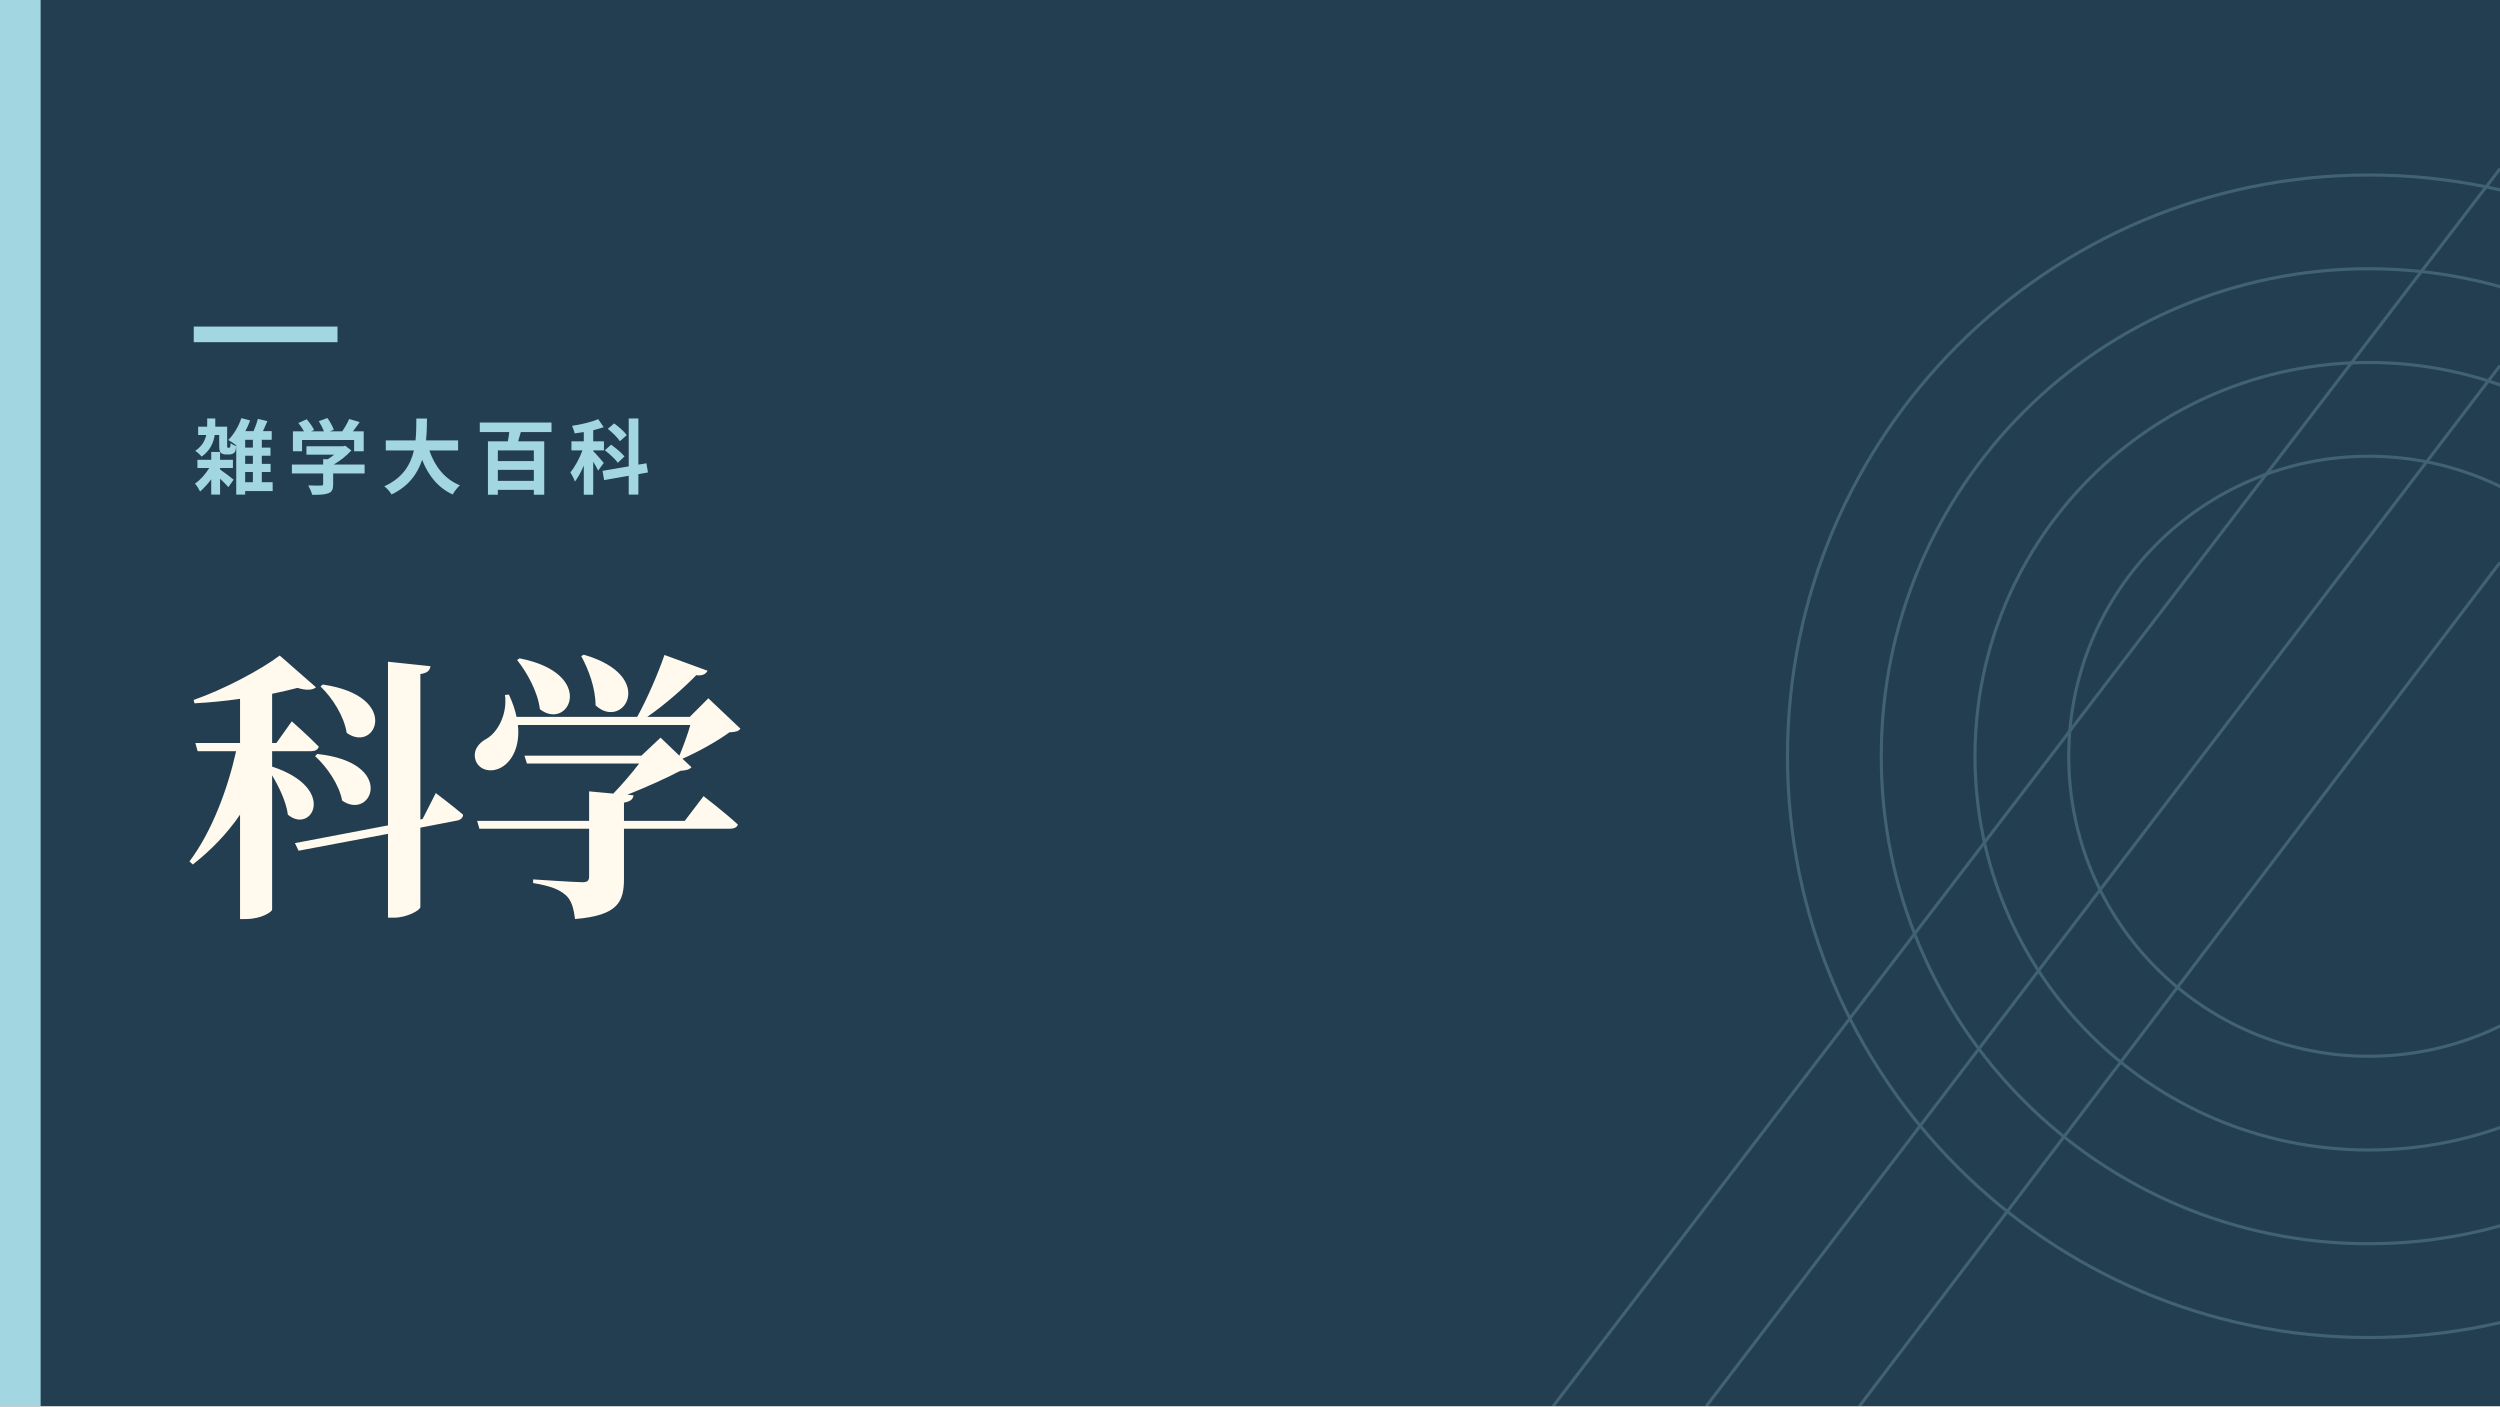
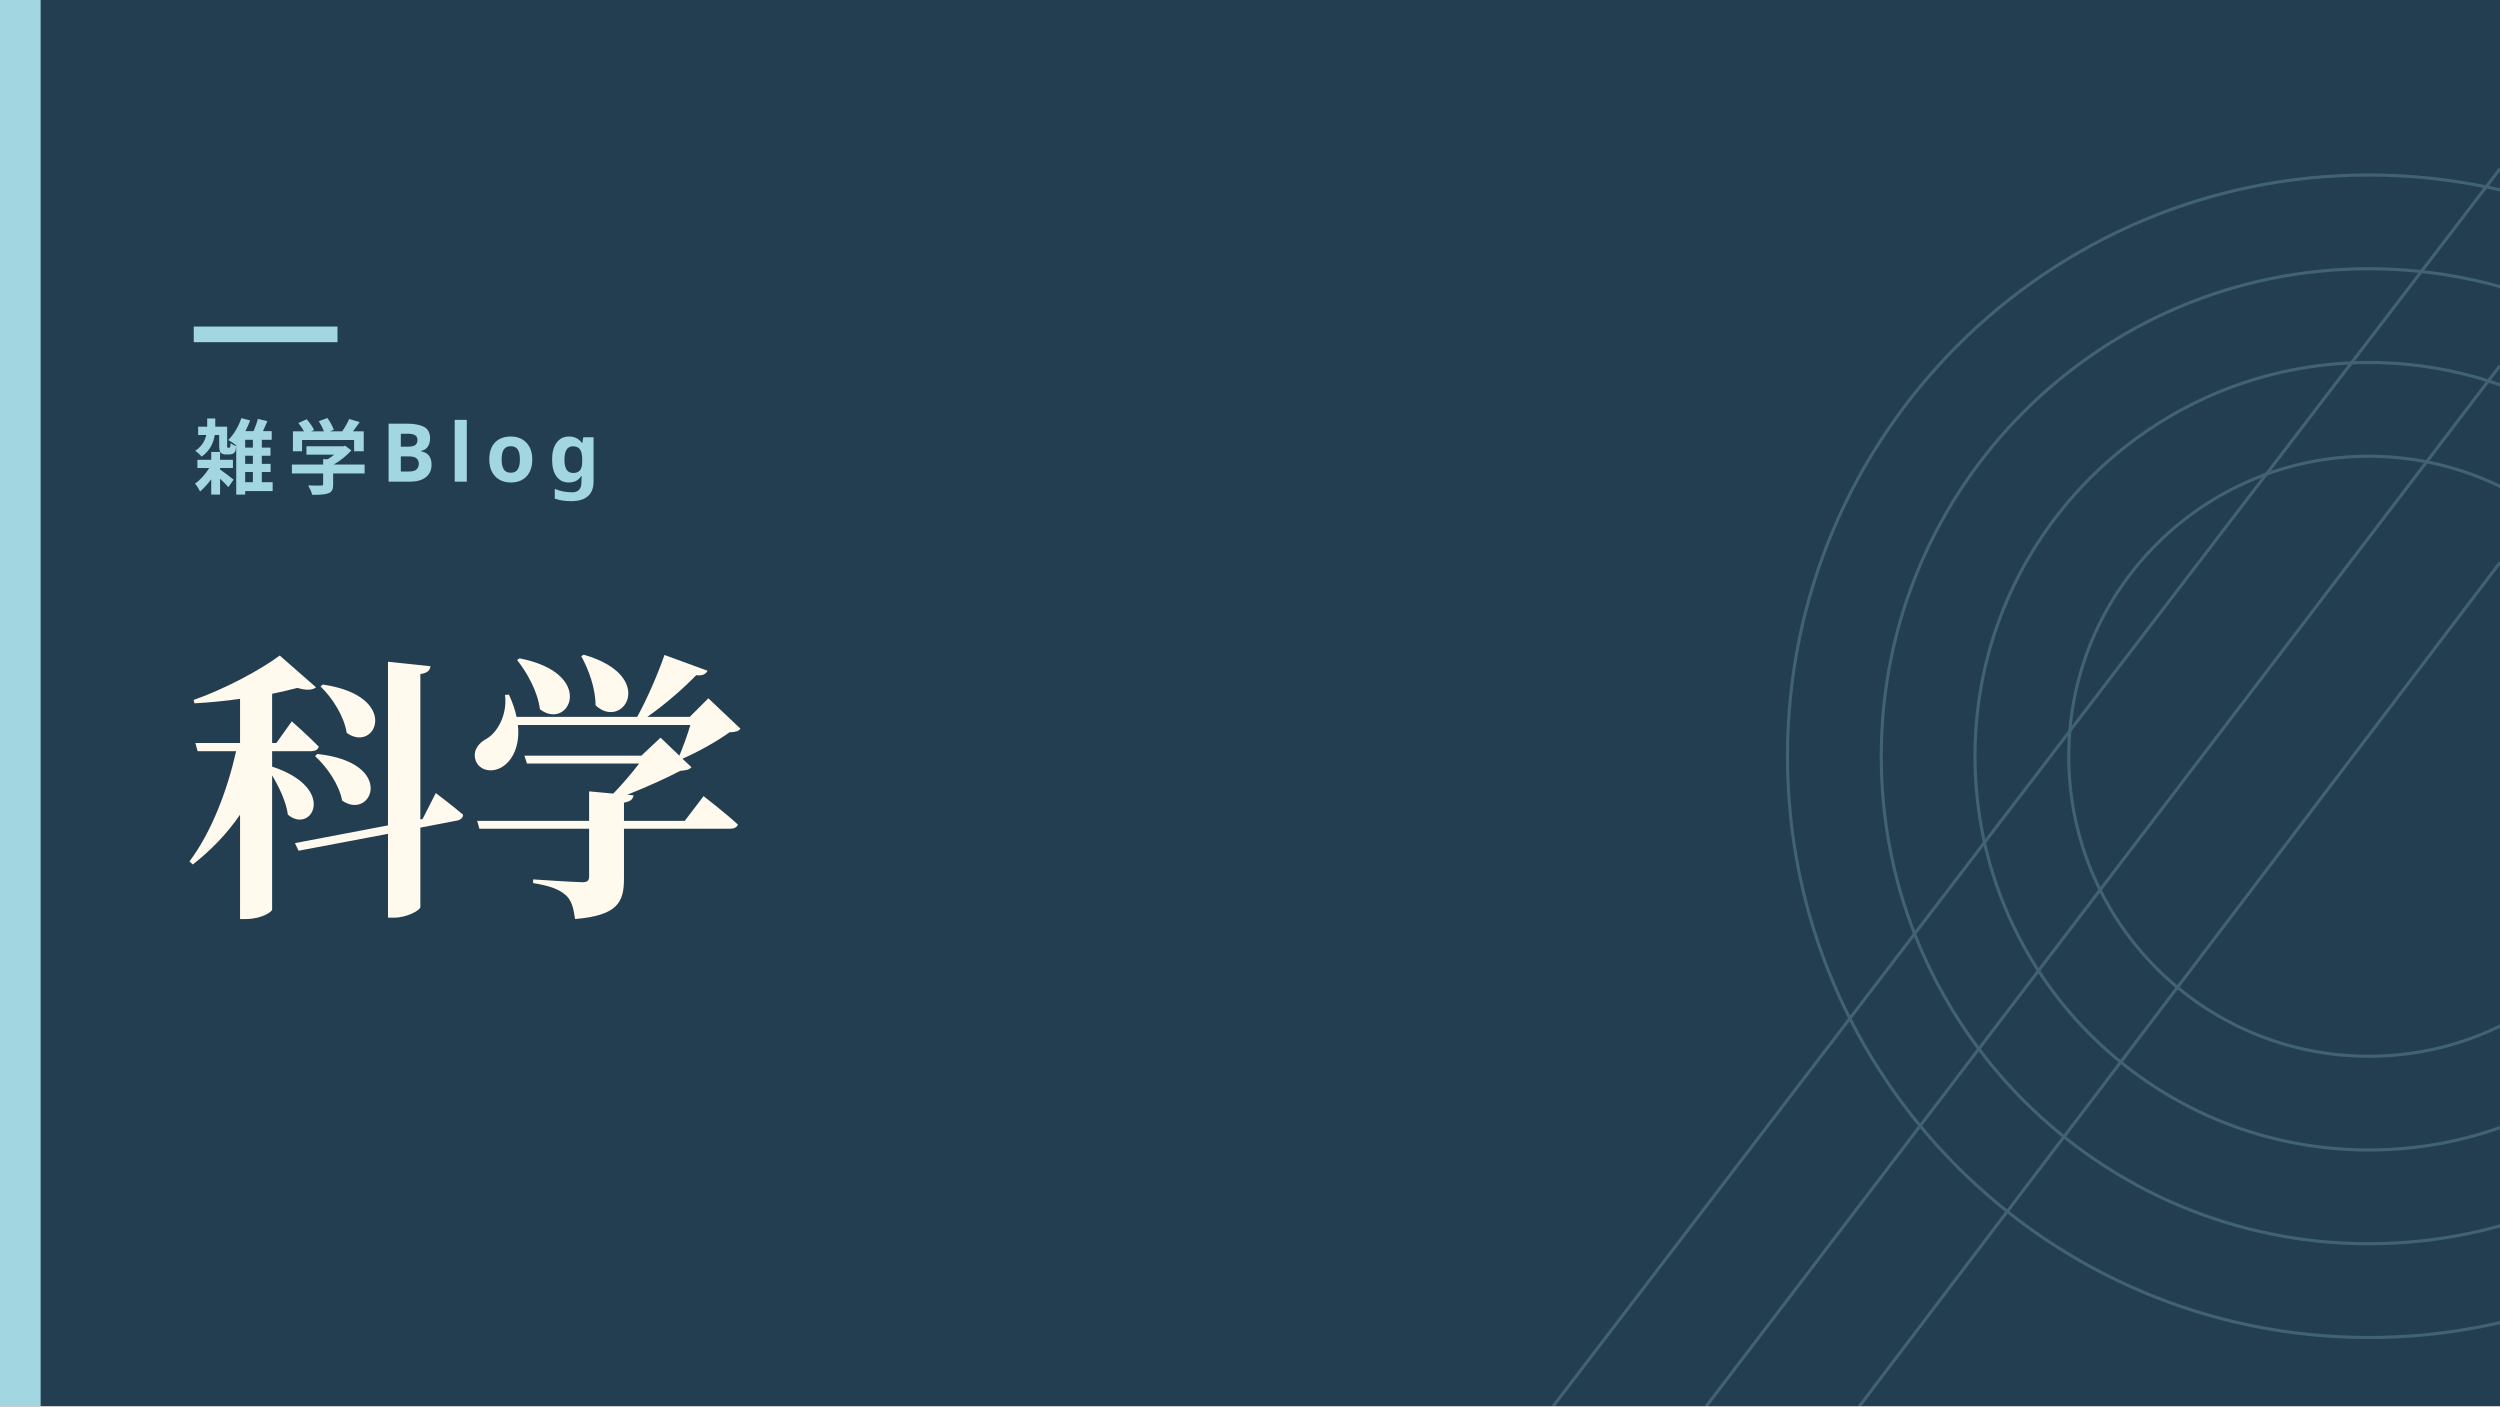
<svg xmlns="http://www.w3.org/2000/svg" width="800" height="450" viewBox="0 0 800 450" role="img" aria-labelledby="title" xml:lang="ja">
  <rect width="800" height="450" fill="#223e50" />
  <path d="M0 0h13v450H0z" fill="#a2d6e1" />
  <g fill="none" stroke="#a2d6e1" opacity=".24">
    <circle cx="758" cy="242" r="186" />
    <circle cx="758" cy="242" r="156" />
    <circle cx="758" cy="242" r="126" />
    <circle cx="758" cy="242" r="96" />
    <path d="M497 450 800 54M546 450 800 117M595 450 800 180" />
  </g>
  <path d="M62 107h46" fill="none" stroke="#a2d6e1" stroke-width="5" />
-   <text x="62" y="156" fill="#a2d6e1" font-family="sans-serif" font-size="26" font-weight="700" letter-spacing="4">雑学大百科</text>
+   <text x="62" y="156" fill="#a2d6e1" font-family="sans-serif" font-size="26" font-weight="700" letter-spacing="4">雑学Blog</text>
  <text x="59" y="286" fill="#fff9ee" font-family="serif" font-size="90" font-weight="700">科学</text>
</svg>
